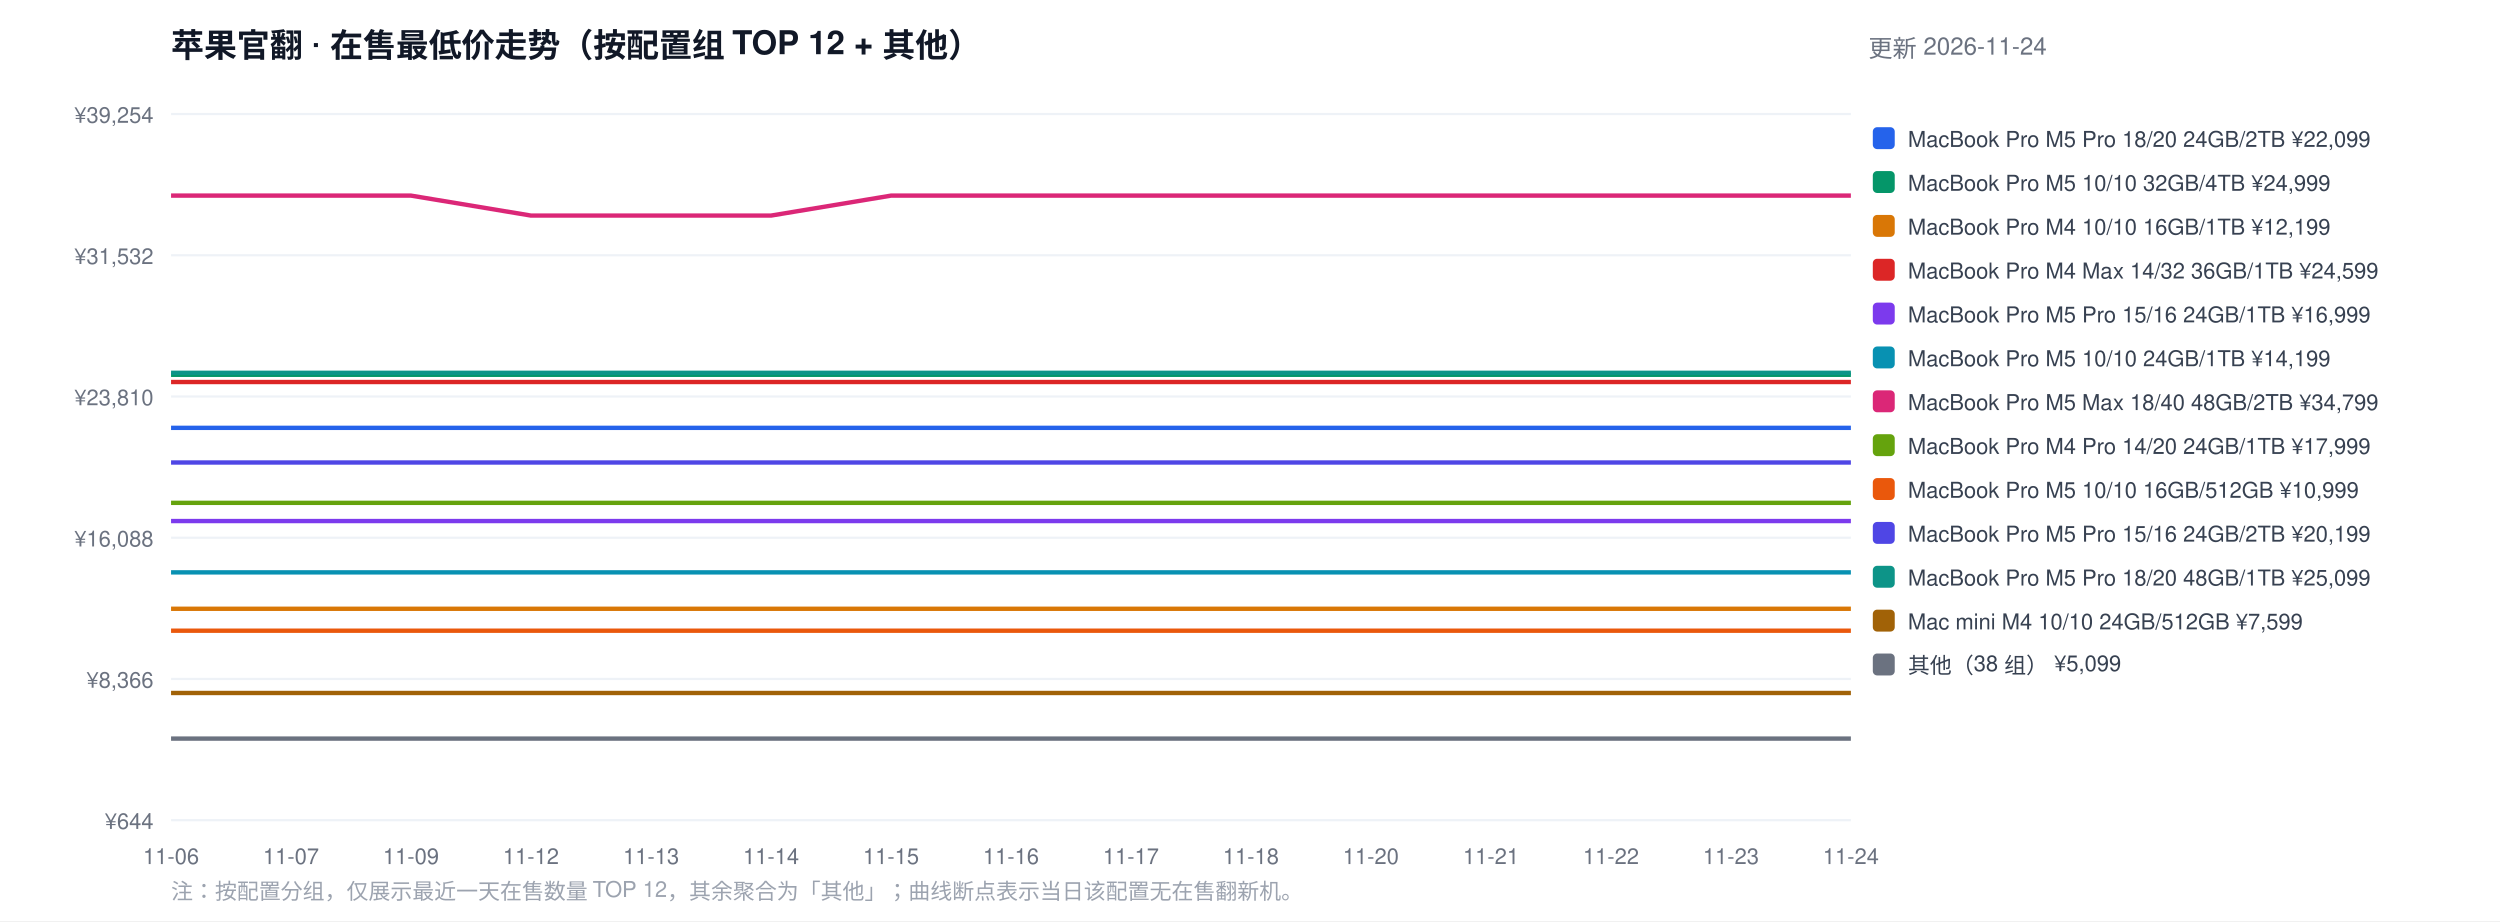
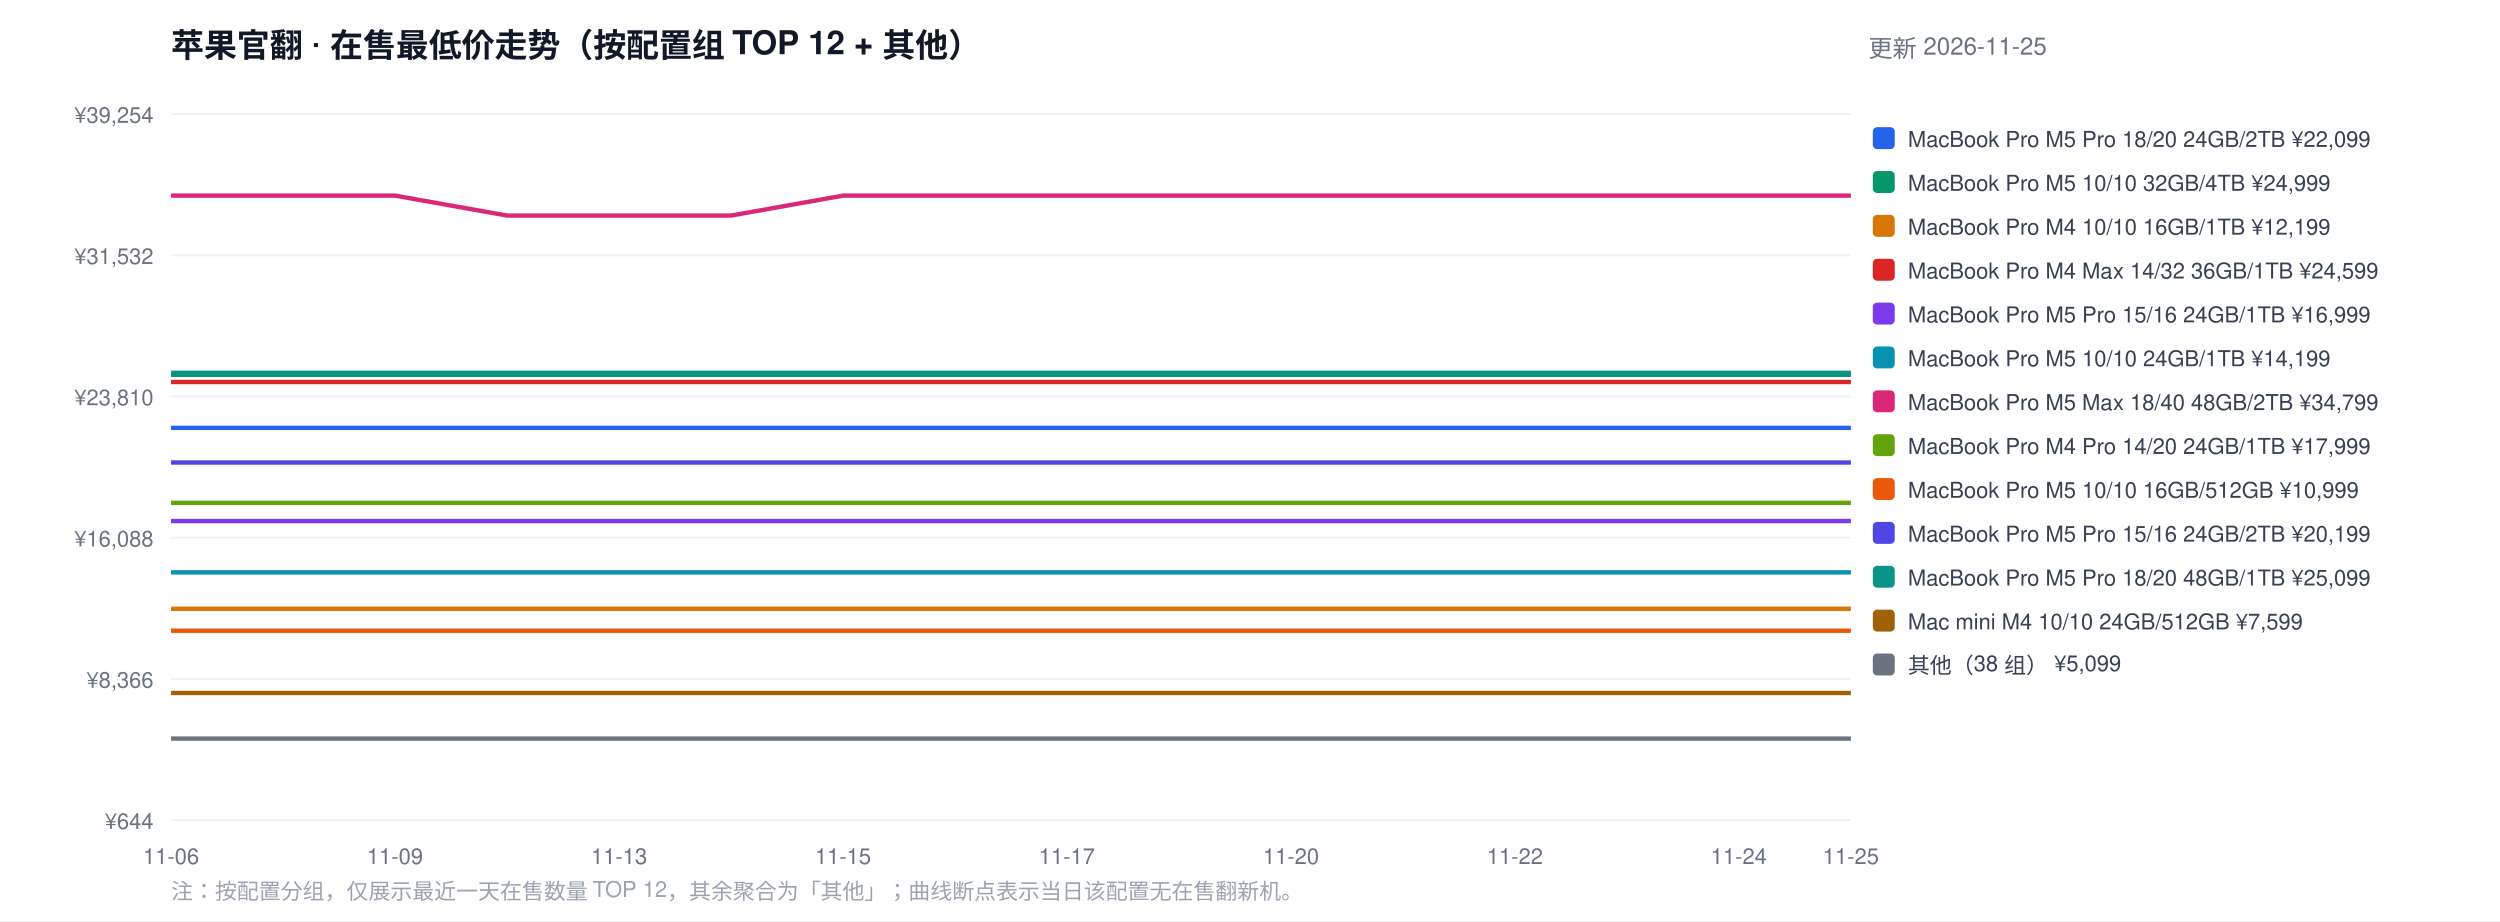
<svg xmlns="http://www.w3.org/2000/svg" width="1140" height="420" viewBox="0 0 1140 420" font-family="-apple-system,Segoe UI,Helvetica,Arial,sans-serif">
  <rect width="1140" height="420" fill="#ffffff" />
  <text x="78" y="26" font-size="15" font-weight="600" fill="#111827">苹果官翻 · 在售最低价走势（按配置组 TOP 12 + 其他）</text>
-   <text x="852" y="26" font-size="11" fill="#6b7280">更新 2026-11-24</text>
+   <text x="852" y="26" font-size="11" fill="#6b7280">更新 2026-11-25</text>
  <line x1="78" y1="374.0" x2="844" y2="374.0" stroke="#eef2f7" />
  <text x="70" y="378.0" font-size="10" fill="#6b7280" text-anchor="end">¥644</text>
  <line x1="78" y1="309.6" x2="844" y2="309.6" stroke="#eef2f7" />
  <text x="70" y="313.6" font-size="10" fill="#6b7280" text-anchor="end">¥8,366</text>
  <line x1="78" y1="245.2" x2="844" y2="245.2" stroke="#eef2f7" />
  <text x="70" y="249.2" font-size="10" fill="#6b7280" text-anchor="end">¥16,088</text>
  <line x1="78" y1="180.8" x2="844" y2="180.8" stroke="#eef2f7" />
  <text x="70" y="184.8" font-size="10" fill="#6b7280" text-anchor="end">¥23,810</text>
  <line x1="78" y1="116.4" x2="844" y2="116.4" stroke="#eef2f7" />
  <text x="70" y="120.4" font-size="10" fill="#6b7280" text-anchor="end">¥31,532</text>
  <line x1="78" y1="52.0" x2="844" y2="52.0" stroke="#eef2f7" />
  <text x="70" y="56.0" font-size="10" fill="#6b7280" text-anchor="end">¥39,254</text>
  <text x="78.0" y="394" font-size="10" fill="#6b7280" text-anchor="middle">11-06</text>
-   <text x="132.7" y="394" font-size="10" fill="#6b7280" text-anchor="middle">11-07</text>
-   <text x="187.4" y="394" font-size="10" fill="#6b7280" text-anchor="middle">11-09</text>
-   <text x="242.1" y="394" font-size="10" fill="#6b7280" text-anchor="middle">11-12</text>
-   <text x="296.9" y="394" font-size="10" fill="#6b7280" text-anchor="middle">11-13</text>
-   <text x="351.6" y="394" font-size="10" fill="#6b7280" text-anchor="middle">11-14</text>
-   <text x="406.3" y="394" font-size="10" fill="#6b7280" text-anchor="middle">11-15</text>
-   <text x="461.0" y="394" font-size="10" fill="#6b7280" text-anchor="middle">11-16</text>
-   <text x="515.7" y="394" font-size="10" fill="#6b7280" text-anchor="middle">11-17</text>
-   <text x="570.4" y="394" font-size="10" fill="#6b7280" text-anchor="middle">11-18</text>
-   <text x="625.1" y="394" font-size="10" fill="#6b7280" text-anchor="middle">11-20</text>
-   <text x="679.9" y="394" font-size="10" fill="#6b7280" text-anchor="middle">11-21</text>
-   <text x="734.6" y="394" font-size="10" fill="#6b7280" text-anchor="middle">11-22</text>
-   <text x="789.3" y="394" font-size="10" fill="#6b7280" text-anchor="middle">11-23</text>
-   <text x="844.0" y="394" font-size="10" fill="#6b7280" text-anchor="middle">11-24</text>
-   <polyline fill="none" stroke="#2563eb" stroke-width="2" points="78.0,195.1 132.7,195.1 187.4,195.1 242.1,195.1 296.9,195.1 351.6,195.1 406.3,195.1 461.0,195.1 515.7,195.1 570.4,195.1 625.1,195.1 679.9,195.1 734.6,195.1 789.3,195.1 844.0,195.1" />
-   <polyline fill="none" stroke="#059669" stroke-width="2" points="78.0,170.9 132.7,170.9 187.4,170.9 242.1,170.9 296.9,170.9 351.6,170.9 406.3,170.9 461.0,170.9 515.7,170.9 570.4,170.9 625.1,170.9 679.9,170.9 734.6,170.9 789.3,170.9 844.0,170.9" />
-   <polyline fill="none" stroke="#d97706" stroke-width="2" points="78.0,277.6 132.7,277.6 187.4,277.6 242.1,277.6 296.9,277.6 351.6,277.6 406.3,277.6 461.0,277.6 515.7,277.6 570.4,277.6 625.1,277.6 679.9,277.6 734.6,277.6 789.3,277.6 844.0,277.6" />
-   <polyline fill="none" stroke="#dc2626" stroke-width="2" points="78.0,174.2 132.7,174.2 187.4,174.2 242.1,174.2 296.9,174.2 351.6,174.2 406.3,174.2 461.0,174.2 515.7,174.2 570.4,174.2 625.1,174.2 679.9,174.2 734.6,174.2 789.3,174.2 844.0,174.2" />
-   <polyline fill="none" stroke="#7c3aed" stroke-width="2" points="78.0,237.6 132.7,237.6 187.4,237.6 242.1,237.6 296.9,237.6 351.6,237.6 406.3,237.6 461.0,237.6 515.7,237.6 570.4,237.6 625.1,237.6 679.9,237.6 734.6,237.6 789.3,237.6 844.0,237.6" />
-   <polyline fill="none" stroke="#0891b2" stroke-width="2" points="78.0,261.0 132.7,261.0 187.4,261.0 242.1,261.0 296.9,261.0 351.6,261.0 406.3,261.0 461.0,261.0 515.7,261.0 570.4,261.0 625.1,261.0 679.9,261.0 734.6,261.0 789.3,261.0 844.0,261.0" />
-   <polyline fill="none" stroke="#db2777" stroke-width="2" points="78.0,89.2 132.7,89.2 187.4,89.2 242.1,98.3 296.9,98.3 351.6,98.3 406.3,89.2 461.0,89.2 515.7,89.2 570.4,89.2 625.1,89.2 679.9,89.2 734.6,89.2 789.3,89.2 844.0,89.2" />
-   <polyline fill="none" stroke="#65a30d" stroke-width="2" points="78.0,229.3 132.7,229.3 187.4,229.3 242.1,229.3 296.9,229.3 351.6,229.3 406.3,229.3 461.0,229.3 515.7,229.3 570.4,229.3 625.1,229.3 679.9,229.3 734.6,229.3 789.3,229.3 844.0,229.3" />
-   <polyline fill="none" stroke="#ea580c" stroke-width="2" points="78.0,287.6 132.7,287.6 187.4,287.6 242.1,287.6 296.9,287.6 351.6,287.6 406.3,287.6 461.0,287.6 515.7,287.6 570.4,287.6 625.1,287.6 679.9,287.6 734.6,287.6 789.3,287.6 844.0,287.6" />
-   <polyline fill="none" stroke="#4f46e5" stroke-width="2" points="78.0,210.9 132.7,210.9 187.4,210.9 242.1,210.9 296.9,210.9 351.6,210.9 406.3,210.9 461.0,210.9 515.7,210.9 570.4,210.9 625.1,210.9 679.9,210.9 734.6,210.9 789.3,210.9 844.0,210.9" />
-   <polyline fill="none" stroke="#0d9488" stroke-width="2" points="78.0,170.0 132.7,170.0 187.4,170.0 242.1,170.0 296.9,170.0 351.6,170.0 406.3,170.0 461.0,170.0 515.7,170.0 570.4,170.0 625.1,170.0 679.9,170.0 734.6,170.0 789.3,170.0 844.0,170.0" />
-   <polyline fill="none" stroke="#a16207" stroke-width="2" points="78.0,316.0 132.7,316.0 187.4,316.0 242.1,316.0 296.9,316.0 351.6,316.0 406.3,316.0 461.0,316.0 515.7,316.0 570.4,316.0 625.1,316.0 679.9,316.0 734.6,316.0 789.3,316.0 844.0,316.0" />
-   <polyline fill="none" stroke="#6b7280" stroke-width="2" points="78.0,336.8 132.7,336.8 187.4,336.8 242.1,336.8 296.9,336.8 351.6,336.8 406.3,336.8 461.0,336.8 515.7,336.8 570.4,336.8 625.1,336.8 679.9,336.8 734.6,336.8 789.3,336.8 844.0,336.8" />
+   <text x="180.1" y="394" font-size="10" fill="#6b7280" text-anchor="middle">11-09</text>
+   <text x="282.3" y="394" font-size="10" fill="#6b7280" text-anchor="middle">11-13</text>
+   <text x="384.4" y="394" font-size="10" fill="#6b7280" text-anchor="middle">11-15</text>
+   <text x="486.5" y="394" font-size="10" fill="#6b7280" text-anchor="middle">11-17</text>
+   <text x="588.7" y="394" font-size="10" fill="#6b7280" text-anchor="middle">11-20</text>
+   <text x="690.8" y="394" font-size="10" fill="#6b7280" text-anchor="middle">11-22</text>
+   <text x="792.9" y="394" font-size="10" fill="#6b7280" text-anchor="middle">11-24</text>
+   <text x="844.0" y="394" font-size="10" fill="#6b7280" text-anchor="middle">11-25</text>
+   <polyline fill="none" stroke="#2563eb" stroke-width="2" points="78.0,195.1 129.1,195.1 180.1,195.1 231.2,195.1 282.3,195.1 333.3,195.1 384.4,195.1 435.5,195.1 486.5,195.1 537.6,195.1 588.7,195.1 639.7,195.1 690.8,195.1 741.9,195.1 792.9,195.1 844.0,195.1" />
+   <polyline fill="none" stroke="#059669" stroke-width="2" points="78.0,170.9 129.1,170.9 180.1,170.9 231.2,170.9 282.3,170.9 333.3,170.9 384.4,170.9 435.5,170.9 486.5,170.9 537.6,170.9 588.7,170.9 639.7,170.9 690.8,170.9 741.9,170.9 792.9,170.9 844.0,170.9" />
+   <polyline fill="none" stroke="#d97706" stroke-width="2" points="78.0,277.6 129.1,277.6 180.1,277.6 231.2,277.6 282.3,277.6 333.3,277.6 384.4,277.6 435.5,277.6 486.5,277.6 537.6,277.6 588.7,277.6 639.7,277.6 690.8,277.6 741.9,277.6 792.9,277.6 844.0,277.6" />
+   <polyline fill="none" stroke="#dc2626" stroke-width="2" points="78.0,174.2 129.1,174.2 180.1,174.2 231.2,174.2 282.3,174.2 333.3,174.2 384.4,174.2 435.5,174.2 486.5,174.2 537.6,174.2 588.7,174.2 639.7,174.2 690.8,174.2 741.9,174.2 792.9,174.2 844.0,174.2" />
+   <polyline fill="none" stroke="#7c3aed" stroke-width="2" points="78.0,237.6 129.1,237.6 180.1,237.6 231.2,237.6 282.3,237.6 333.3,237.6 384.4,237.6 435.5,237.6 486.5,237.6 537.6,237.6 588.7,237.6 639.7,237.6 690.8,237.6 741.9,237.6 792.9,237.6 844.0,237.6" />
+   <polyline fill="none" stroke="#0891b2" stroke-width="2" points="78.0,261.0 129.1,261.0 180.1,261.0 231.2,261.0 282.3,261.0 333.3,261.0 384.4,261.0 435.5,261.0 486.5,261.0 537.6,261.0 588.7,261.0 639.7,261.0 690.8,261.0 741.9,261.0 792.9,261.0 844.0,261.0" />
+   <polyline fill="none" stroke="#db2777" stroke-width="2" points="78.0,89.2 129.1,89.2 180.1,89.2 231.2,98.3 282.3,98.3 333.3,98.3 384.4,89.2 435.5,89.2 486.5,89.2 537.6,89.2 588.7,89.2 639.7,89.2 690.8,89.2 741.9,89.2 792.9,89.2 844.0,89.2" />
+   <polyline fill="none" stroke="#65a30d" stroke-width="2" points="78.0,229.3 129.1,229.3 180.1,229.3 231.2,229.3 282.3,229.3 333.3,229.3 384.4,229.3 435.5,229.3 486.5,229.3 537.6,229.3 588.7,229.3 639.7,229.3 690.8,229.3 741.9,229.3 792.9,229.3 844.0,229.3" />
+   <polyline fill="none" stroke="#ea580c" stroke-width="2" points="78.0,287.6 129.1,287.6 180.1,287.6 231.2,287.6 282.3,287.6 333.3,287.6 384.4,287.6 435.5,287.6 486.5,287.6 537.6,287.6 588.7,287.6 639.7,287.6 690.8,287.6 741.9,287.6 792.9,287.6 844.0,287.6" />
+   <polyline fill="none" stroke="#4f46e5" stroke-width="2" points="78.0,210.9 129.1,210.9 180.1,210.9 231.2,210.9 282.3,210.9 333.3,210.9 384.4,210.9 435.5,210.9 486.5,210.9 537.6,210.9 588.7,210.9 639.7,210.9 690.8,210.9 741.9,210.9 792.9,210.9 844.0,210.9" />
+   <polyline fill="none" stroke="#0d9488" stroke-width="2" points="78.0,170.0 129.1,170.0 180.1,170.0 231.2,170.0 282.3,170.0 333.3,170.0 384.4,170.0 435.5,170.0 486.5,170.0 537.6,170.0 588.7,170.0 639.7,170.0 690.8,170.0 741.9,170.0 792.9,170.0 844.0,170.0" />
+   <polyline fill="none" stroke="#a16207" stroke-width="2" points="78.0,316.0 129.1,316.0 180.1,316.0 231.2,316.0 282.3,316.0 333.3,316.0 384.4,316.0 435.5,316.0 486.5,316.0 537.6,316.0 588.7,316.0 639.7,316.0 690.8,316.0 741.9,316.0 792.9,316.0 844.0,316.0" />
+   <polyline fill="none" stroke="#6b7280" stroke-width="2" points="78.0,336.8 129.1,336.8 180.1,336.8 231.2,336.8 282.3,336.8 333.3,336.8 384.4,336.8 435.5,336.8 486.5,336.8 537.6,336.8 588.7,336.8 639.7,336.8 690.8,336.8 741.9,336.8 792.9,336.8 844.0,336.8" />
  <rect x="854" y="58" width="10" height="10" rx="2" fill="#2563eb" />
  <text x="870" y="67" font-size="10" fill="#374151">MacBook Pro M5 Pro 18/20 24GB/2TB ¥22,099</text>
  <rect x="854" y="78" width="10" height="10" rx="2" fill="#059669" />
  <text x="870" y="87" font-size="10" fill="#374151">MacBook Pro M5 10/10 32GB/4TB ¥24,999</text>
  <rect x="854" y="98" width="10" height="10" rx="2" fill="#d97706" />
  <text x="870" y="107" font-size="10" fill="#374151">MacBook Pro M4 10/10 16GB/1TB ¥12,199</text>
  <rect x="854" y="118" width="10" height="10" rx="2" fill="#dc2626" />
  <text x="870" y="127" font-size="10" fill="#374151">MacBook Pro M4 Max 14/32 36GB/1TB ¥24,599</text>
  <rect x="854" y="138" width="10" height="10" rx="2" fill="#7c3aed" />
  <text x="870" y="147" font-size="10" fill="#374151">MacBook Pro M5 Pro 15/16 24GB/1TB ¥16,999</text>
  <rect x="854" y="158" width="10" height="10" rx="2" fill="#0891b2" />
  <text x="870" y="167" font-size="10" fill="#374151">MacBook Pro M5 10/10 24GB/1TB ¥14,199</text>
  <rect x="854" y="178" width="10" height="10" rx="2" fill="#db2777" />
  <text x="870" y="187" font-size="10" fill="#374151">MacBook Pro M5 Max 18/40 48GB/2TB ¥34,799</text>
  <rect x="854" y="198" width="10" height="10" rx="2" fill="#65a30d" />
  <text x="870" y="207" font-size="10" fill="#374151">MacBook Pro M4 Pro 14/20 24GB/1TB ¥17,999</text>
  <rect x="854" y="218" width="10" height="10" rx="2" fill="#ea580c" />
  <text x="870" y="227" font-size="10" fill="#374151">MacBook Pro M5 10/10 16GB/512GB ¥10,999</text>
  <rect x="854" y="238" width="10" height="10" rx="2" fill="#4f46e5" />
  <text x="870" y="247" font-size="10" fill="#374151">MacBook Pro M5 Pro 15/16 24GB/2TB ¥20,199</text>
  <rect x="854" y="258" width="10" height="10" rx="2" fill="#0d9488" />
  <text x="870" y="267" font-size="10" fill="#374151">MacBook Pro M5 Pro 18/20 48GB/1TB ¥25,099</text>
  <rect x="854" y="278" width="10" height="10" rx="2" fill="#a16207" />
  <text x="870" y="287" font-size="10" fill="#374151">Mac mini M4 10/10 24GB/512GB ¥7,599</text>
  <rect x="854" y="298" width="10" height="10" rx="2" fill="#6b7280" />
  <text x="870" y="307" font-size="10" fill="#374151">其他（38 组） ¥5,099</text>
  <text x="78" y="410" font-size="10" fill="#9ca3af">注：按配置分组，仅展示最近一天在售数量 TOP 12，其余聚合为「其他」；曲线断点表示当日该配置无在售翻新机。</text>
</svg>
